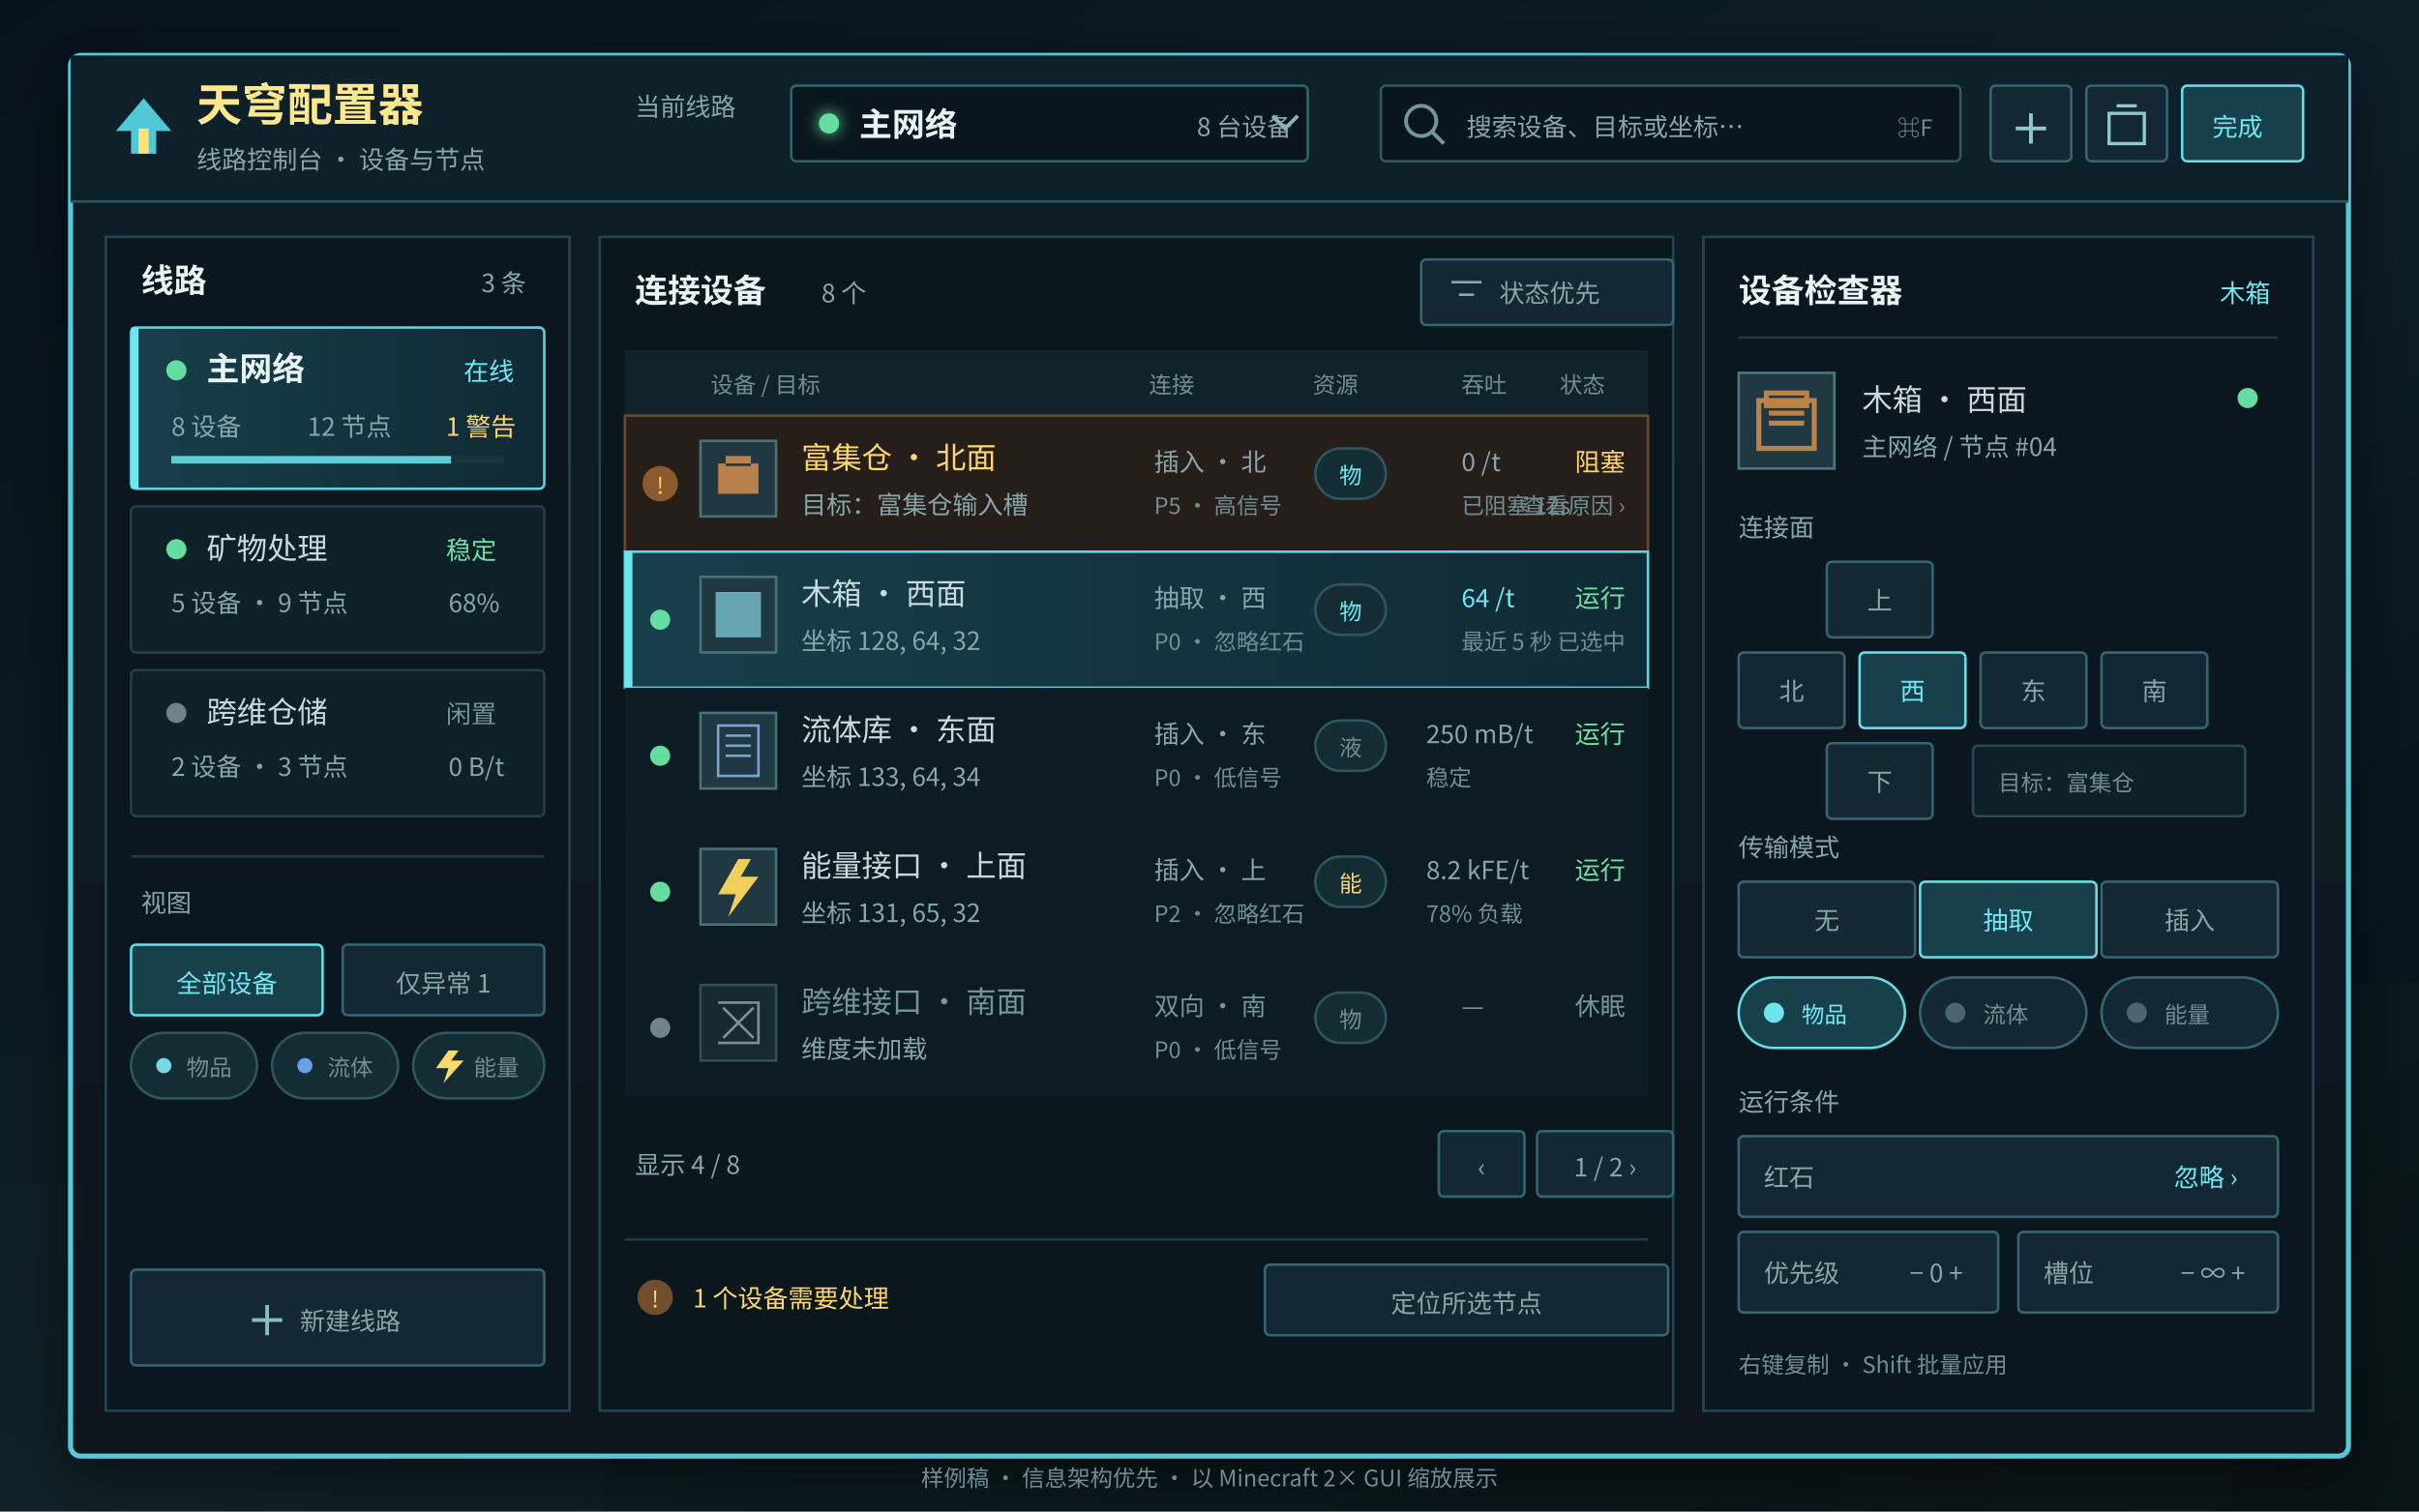
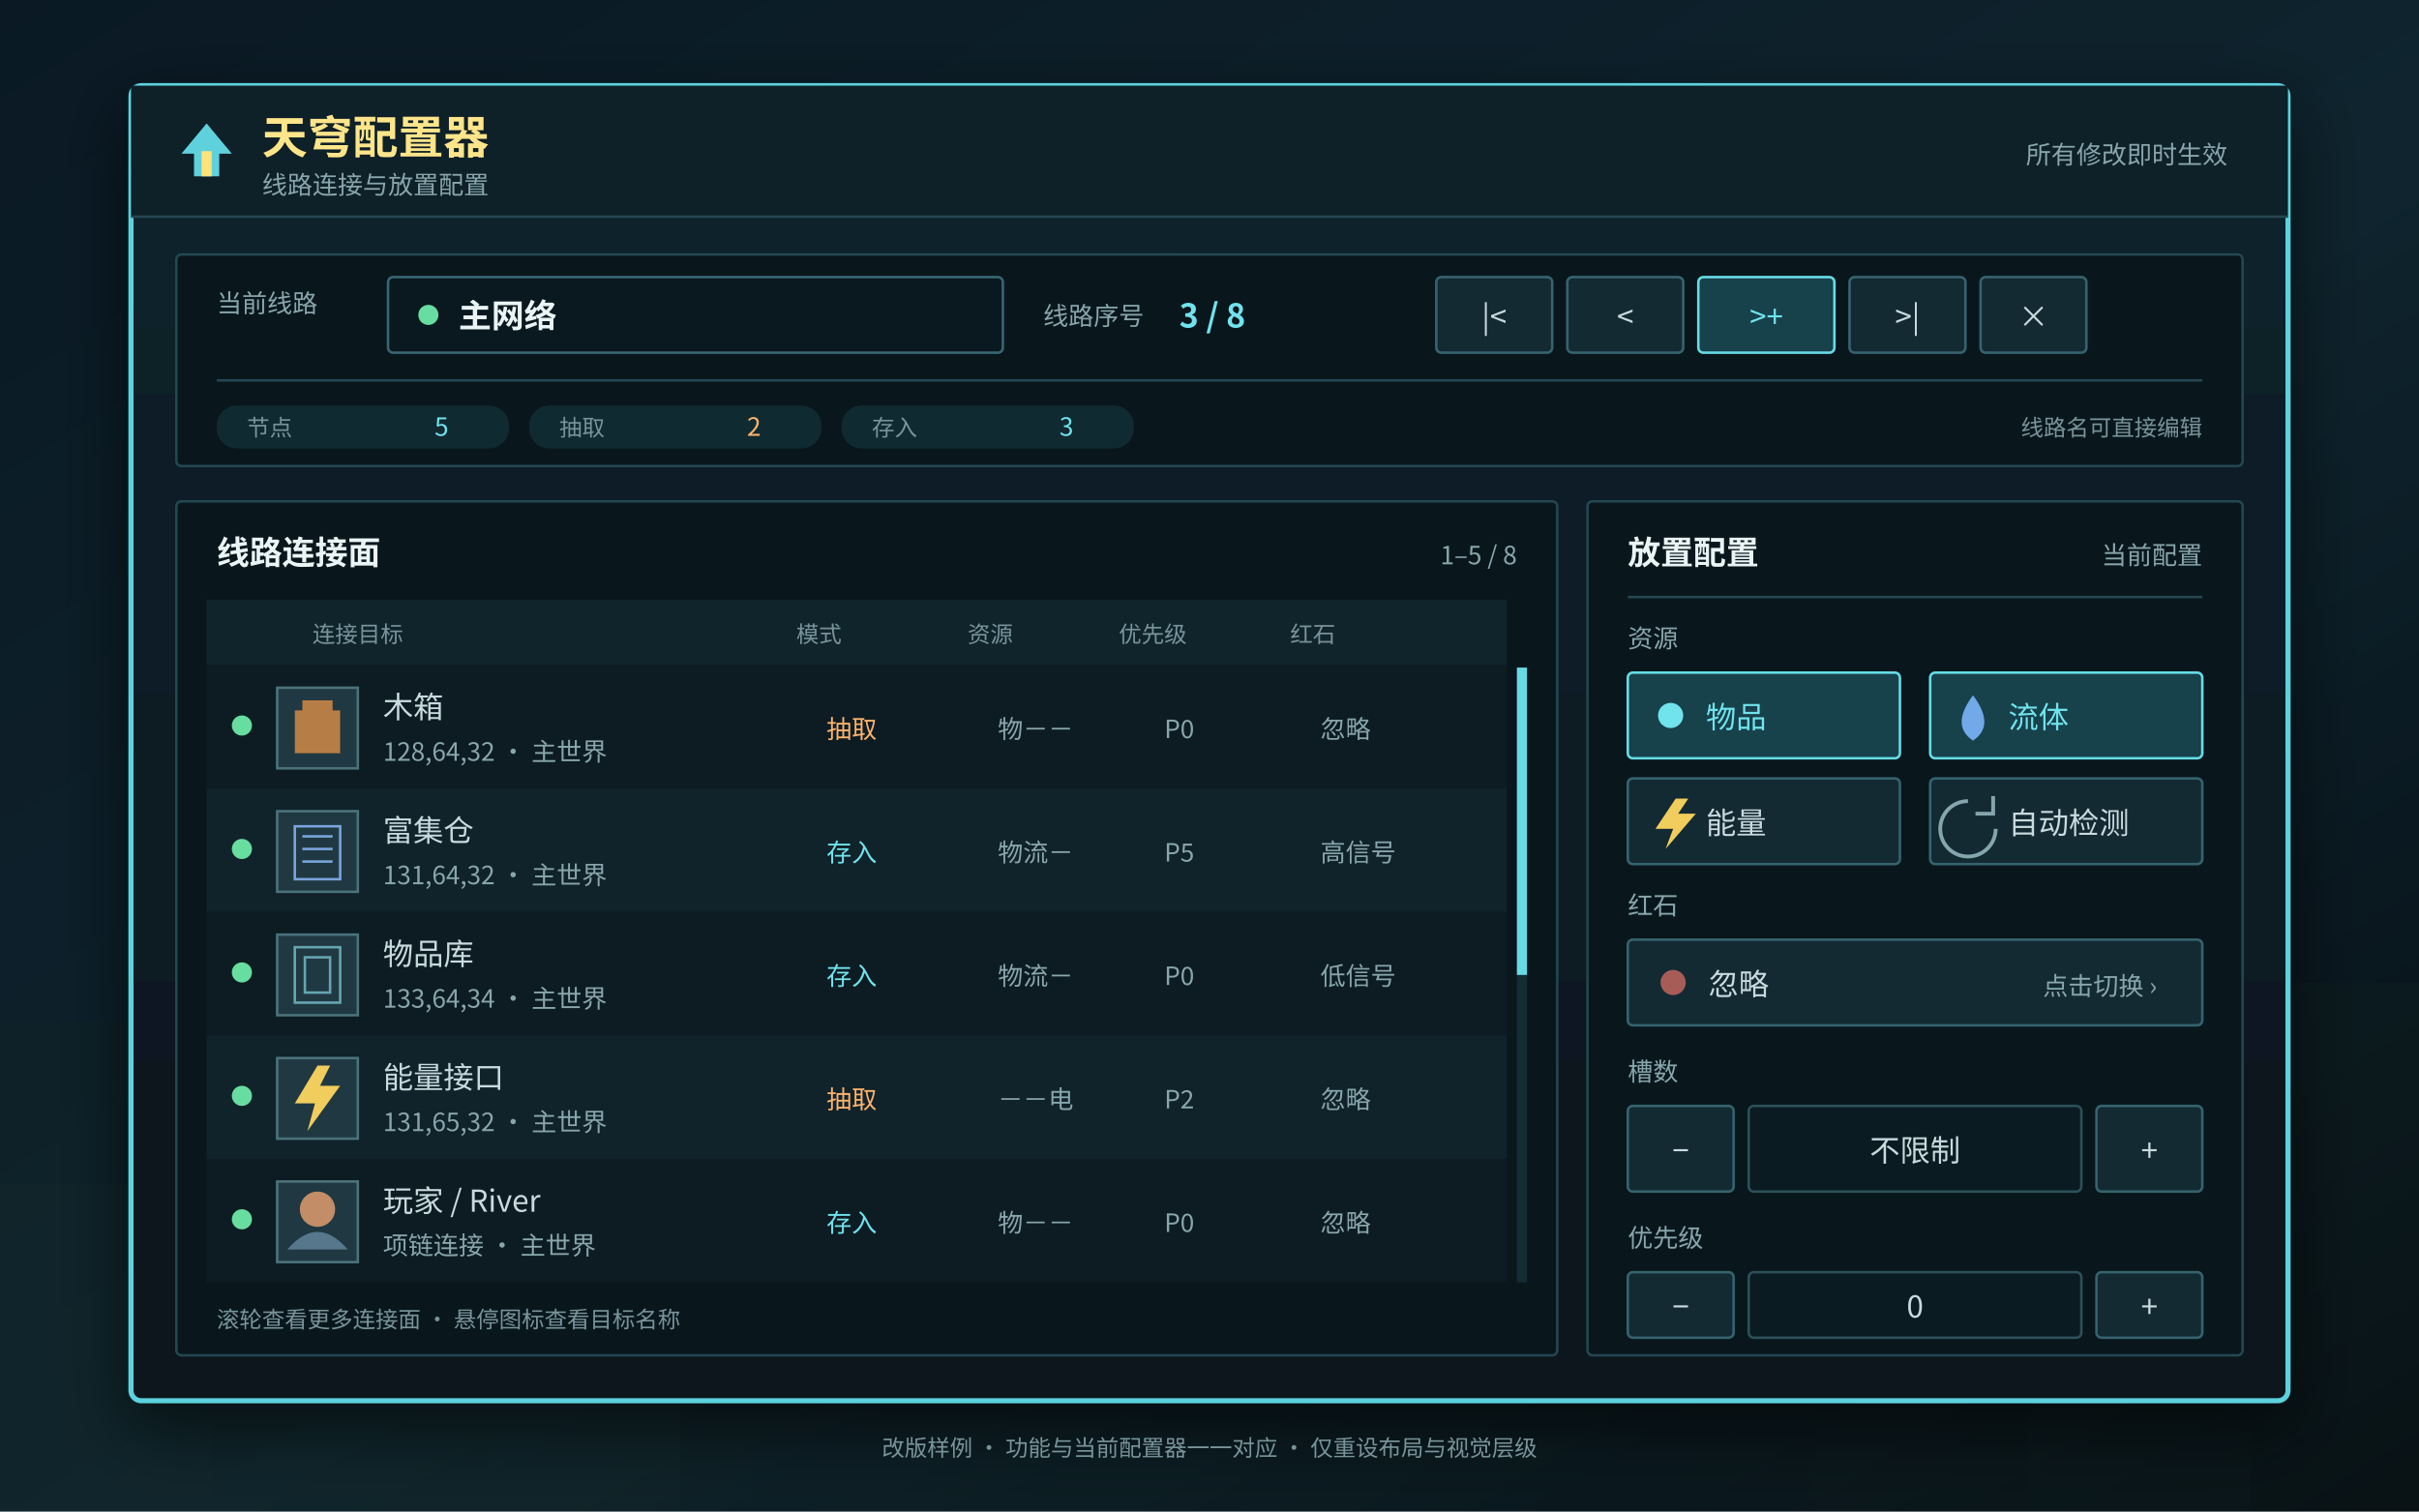
<svg xmlns="http://www.w3.org/2000/svg" width="960" height="600" viewBox="0 0 960 600">
  <defs>
-     <linearGradient id="sky" x1="0" y1="0" x2="1" y2="1">
-       <stop offset="0" stop-color="#0b1824" />
-       <stop offset="0.52" stop-color="#132b39" />
-       <stop offset="1" stop-color="#071018" />
+     <linearGradient id="world" x1="0" y1="0" x2="1" y2="1">
+       <stop offset="0" stop-color="#102635" />
+       <stop offset=".55" stop-color="#183947" />
+       <stop offset="1" stop-color="#071118" />
    </linearGradient>
    <linearGradient id="panel" x1="0" y1="0" x2="0" y2="1">
-       <stop offset="0" stop-color="#101f28" stop-opacity=".97" />
-       <stop offset="1" stop-color="#09151c" stop-opacity=".98" />
+       <stop offset="0" stop-color="#10222b" stop-opacity=".98" />
+       <stop offset="1" stop-color="#09161c" stop-opacity=".99" />
    </linearGradient>
-     <linearGradient id="selected" x1="0" y1="0" x2="1" y2="0">
-       <stop offset="0" stop-color="#173f4b" />
-       <stop offset="1" stop-color="#102a34" />
+     <linearGradient id="active" x1="0" y1="0" x2="1" y2="0">
+       <stop offset="0" stop-color="#17434d" />
+       <stop offset="1" stop-color="#102d36" />
    </linearGradient>
    <filter id="shadow" x="-20%" y="-20%" width="140%" height="140%">
-       <feDropShadow dx="0" dy="8" stdDeviation="12" flood-color="#000" flood-opacity=".55" />
-     </filter>
-     <filter id="glow" x="-100%" y="-100%" width="300%" height="300%">
-       <feGaussianBlur stdDeviation="3" result="b" />
-       <feMerge>
-         <feMergeNode in="b" />
-         <feMergeNode in="SourceGraphic" />
-       </feMerge>
+       <feDropShadow dx="0" dy="10" stdDeviation="14" flood-color="#000" flood-opacity=".62" />
    </filter>
    <style>
-       text { font-family: "Noto Sans CJK SC", "PingFang SC", "Microsoft YaHei", sans-serif; fill: #d7e5e9; }
-       .pixel { shape-rendering: crispEdges; }
-       .title { font-size: 18px; font-weight: 600; fill: #ffe78e; }
-       .h2 { font-size: 13px; font-weight: 600; fill: #e9f3f4; }
-       .body { font-size: 12px; fill: #c8dadd; }
-       .small { font-size: 10px; fill: #88a5aa; }
-       .tiny { font-size: 9px; fill: #718d93; }
-       .cyan { fill: #72e8f2; }
-       .gold { fill: #ffd66e; }
-       .green { fill: #71e0a4; }
-       .red { fill: #ff8c83; }
-       .muted { fill: #75939a; }
-       .panel-stroke { stroke: #28505a; stroke-width: 1; }
-       .fine { stroke: #203d45; stroke-width: 1; }
-       .button { fill: #132832; stroke: #356572; stroke-width: 1; }
-       .button-hi { fill: #18404b; stroke: #67dbe6; stroke-width: 1; }
-       .chip { fill: #142d35; stroke: #2d5660; stroke-width: 1; }
+       text { font-family: "Noto Sans CJK SC", "PingFang SC", "Microsoft YaHei", sans-serif; fill: #d8e7ea; }
+       .title { font-size: 18px; font-weight: 600; fill: #ffe58a; }
+       .heading { font-size: 13px; font-weight: 600; fill: #eaf4f5; }
+       .body { font-size: 12px; fill: #c9dade; }
+       .small { font-size: 10px; fill: #88a6ac; }
+       .tiny { font-size: 9px; fill: #78949a; }
+       .cyan { fill: #70e3ed; }
+       .gold { fill: #ffd46e; }
+       .orange { fill: #ffb46c; }
+       .muted { fill: #718b91; }
+       .button { fill: #132a33; stroke: #35636e; stroke-width: 1; }
+       .button-active { fill: #17414b; stroke: #67dce6; stroke-width: 1; }
+       .content { fill: #09171d; stroke: #234751; stroke-width: 1; }
+       .rule { stroke: #244650; stroke-width: 1; }
    </style>
  </defs>
-   <rect width="960" height="600" fill="url(#sky)" />
-   <g opacity=".22" class="pixel">
-     <rect x="0" y="420" width="960" height="180" fill="#173226" />
-     <rect x="0" y="470" width="240" height="130" fill="#254534" />
-     <rect x="120" y="380" width="90" height="220" fill="#254534" />
-     <rect x="730" y="390" width="230" height="210" fill="#1f3b2e" />
-     <rect x="790" y="330" width="96" height="270" fill="#294a38" />
-     <rect x="36" y="270" width="180" height="150" fill="#122731" />
-     <rect x="742" y="245" width="180" height="145" fill="#122731" />
-     <rect x="418" y="104" width="9" height="330" fill="#6fd9e5" />
-     <rect x="427" y="104" width="4" height="330" fill="#d8ffff" />
-   </g>
-   <rect width="960" height="600" fill="#02090d" opacity=".36" />
+   <rect width="960" height="600" fill="url(#world)" />
+   <g opacity=".2" shape-rendering="crispEdges">
+     <rect x="0" y="405" width="960" height="195" fill="#1b382c" />
+     <rect x="0" y="470" width="270" height="130" fill="#294b38" />
+     <rect x="84" y="360" width="110" height="240" fill="#254433" />
+     <rect x="720" y="390" width="240" height="210" fill="#21402f" />
+     <rect x="805" y="318" width="88" height="282" fill="#2a4a38" />
+     <rect x="455" y="90" width="7" height="370" fill="#6ce0eb" />
+     <rect x="462" y="90" width="3" height="370" fill="#d8ffff" />
+   </g>
+   <rect width="960" height="600" fill="#02080c" opacity=".42" />
  <g filter="url(#shadow)">
-     <rect x="28" y="22" width="904" height="556" rx="4" fill="url(#panel)" stroke="#55c9d7" stroke-width="2" />
-     <rect x="29" y="23" width="902" height="3" fill="#88ecf3" />
-   </g>
-   <rect x="28" y="22" width="904" height="58" fill="#0e2029" />
-   <line x1="28" y1="80" x2="932" y2="80" stroke="#2a5661" />
-   <g transform="translate(46 39)">
-     <path d="M0 13 L11 0 L22 13 L16 13 L16 22 L6 22 L6 13 Z" fill="#53c8d5" />
-     <rect x="9" y="12" width="4" height="10" fill="#ffe27a" />
-   </g>
-   <text x="78" y="48" class="title">天穹配置器</text>
-   <text x="78" y="67" class="small">线路控制台 · 设备与节点</text>
-   <g transform="translate(252 34)">
-     <text x="0" y="12" class="small">当前线路</text>
-     <rect x="62" y="0" width="205" height="30" rx="2" fill="#09161d" stroke="#35636d" />
-     <circle cx="77" cy="15" r="4" fill="#65dda0" filter="url(#glow)" />
-     <text x="89" y="20" class="h2">主网络</text>
-     <text x="223" y="20" class="small">8 台设备</text>
-     <path d="M253 12 l5 5 l5 -5" fill="none" stroke="#8eb0b6" stroke-width="1.5" />
-   </g>
-   <g transform="translate(548 34)">
-     <rect width="230" height="30" rx="2" fill="#09161d" stroke="#315761" />
-     <circle cx="16" cy="14" r="6" fill="none" stroke="#73969d" stroke-width="1.5" />
-     <line x1="20.5" y1="18.5" x2="25" y2="23" stroke="#73969d" stroke-width="1.5" />
-     <text x="34" y="20" class="small">搜索设备、目标或坐标…</text>
-     <text x="205" y="20" class="tiny">⌘F</text>
-   </g>
-   <g transform="translate(790 34)">
-     <rect width="32" height="30" rx="2" class="button" />
-     <path d="M10 17 h12 M16 11 v12" stroke="#8fc7ce" stroke-width="1.5" />
-     <rect x="38" width="32" height="30" rx="2" class="button" />
-     <path d="M47 11 h14 v12 h-14 z M50 8 h8" fill="none" stroke="#8fc7ce" stroke-width="1.3" />
-     <rect x="76" width="48" height="30" rx="2" class="button-hi" />
-     <text x="88" y="20" class="small cyan">完成</text>
-   </g>
-   <rect x="42" y="94" width="184" height="466" fill="#0b171e" stroke="#234650" />
-   <text x="56" y="116" class="h2">线路</text>
-   <text x="191" y="116" class="small">3 条</text>
-   <g transform="translate(52 130)">
-     <rect width="164" height="64" rx="2" fill="url(#selected)" stroke="#5ad6e2" />
-     <rect width="3" height="64" fill="#70e6ef" />
-     <circle cx="18" cy="17" r="4" fill="#65dda0" />
-     <text x="30" y="21" class="h2">主网络</text>
-     <text x="132" y="21" class="small cyan">在线</text>
-     <text x="16" y="43" class="small">8 设备</text>
-     <text x="70" y="43" class="small">12 节点</text>
-     <text x="125" y="43" class="small gold">1 警告</text>
-     <rect x="16" y="51" width="132" height="3" fill="#19343d" />
-     <rect x="16" y="51" width="111" height="3" fill="#5bcfd8" />
-   </g>
-   <g transform="translate(52 201)">
-     <rect width="164" height="58" rx="2" fill="#0e2028" stroke="#233f47" />
-     <circle cx="18" cy="17" r="4" fill="#65dda0" />
-     <text x="30" y="21" class="body">矿物处理</text>
-     <text x="125" y="21" class="small green">稳定</text>
-     <text x="16" y="42" class="small">5 设备 · 9 节点</text>
-     <text x="126" y="42" class="small">68%</text>
-   </g>
-   <g transform="translate(52 266)">
-     <rect width="164" height="58" rx="2" fill="#0e2028" stroke="#233f47" />
-     <circle cx="18" cy="17" r="4" fill="#6f8489" />
-     <text x="30" y="21" class="body">跨维仓储</text>
-     <text x="125" y="21" class="small muted">闲置</text>
-     <text x="16" y="42" class="small">2 设备 · 3 节点</text>
-     <text x="126" y="42" class="small">0 B/t</text>
-   </g>
-   <line x1="52" y1="340" x2="216" y2="340" class="fine" />
-   <text x="56" y="362" class="small">视图</text>
-   <g transform="translate(52 375)">
-     <rect width="76" height="28" rx="2" class="button-hi" />
-     <text x="38" y="19" text-anchor="middle" class="small cyan">全部设备</text>
-     <rect x="84" width="80" height="28" rx="2" class="button" />
-     <text x="124" y="19" text-anchor="middle" class="small">仅异常 1</text>
-   </g>
-   <g transform="translate(52 410)">
-     <rect width="50" height="26" rx="13" class="chip" />
-     <circle cx="13" cy="13" r="3" fill="#76d9e3" />
-     <text x="22" y="17" class="tiny">物品</text>
-     <rect x="56" width="50" height="26" rx="13" class="chip" />
-     <circle cx="69" cy="13" r="3" fill="#699fe6" />
-     <text x="78" y="17" class="tiny">流体</text>
-     <rect x="112" width="52" height="26" rx="13" class="chip" />
-     <path d="M126 7 l-5 7 h5 l-2 6 l8-9 h-5 l3-4z" fill="#ffd96a" />
-     <text x="136" y="17" class="tiny">能量</text>
-   </g>
-   <g transform="translate(52 504)">
-     <rect width="164" height="38" rx="2" class="button" />
-     <path d="M48 20 h12 M54 14 v12" stroke="#87bcc3" stroke-width="1.5" />
-     <text x="67" y="24" class="small">新建线路</text>
-   </g>
-   <rect x="238" y="94" width="426" height="466" fill="#0a171d" stroke="#234650" />
-   <g transform="translate(252 108)">
-     <text x="0" y="12" class="h2">连接设备</text>
-     <text x="74" y="12" class="small">8 个</text>
-     <rect x="312" y="-5" width="100" height="26" rx="2" class="button" />
-     <path d="M324 4 h12 M327 9 h6 M330 14 h0" stroke="#87aab0" />
-     <text x="343" y="12" class="small">状态优先</text>
-   </g>
-   <g transform="translate(248 139)">
-     <rect width="406" height="26" fill="#10232b" />
-     <text x="34" y="17" class="tiny">设备 / 目标</text>
-     <text x="208" y="17" class="tiny">连接</text>
-     <text x="273" y="17" class="tiny">资源</text>
-     <text x="332" y="17" class="tiny">吞吐</text>
-     <text x="389" y="17" text-anchor="end" class="tiny">状态</text>
-   </g>
-   <g transform="translate(248 165)">
-     <rect width="406" height="54" fill="#261e19" stroke="#694b32" />
-     <circle cx="14" cy="27" r="7" fill="#8d5a2f" />
-     <text x="14" y="31" text-anchor="middle" class="tiny gold">!</text>
-     <rect x="30" y="10" width="30" height="30" fill="#203841" stroke="#49717a" />
-     <path d="M37 31 h16 v-12 h-16 z M40 16 h10 v4 h-10z" fill="#b9814b" />
-     <text x="70" y="21" class="body gold">富集仓 · 北面</text>
-     <text x="70" y="39" class="small">目标：富集仓输入槽</text>
-     <text x="210" y="22" class="small">插入 · 北</text>
-     <text x="210" y="39" class="tiny">P5 · 高信号</text>
-     <rect x="274" y="13" width="28" height="20" rx="10" class="chip" />
-     <text x="288" y="27" text-anchor="middle" class="tiny cyan">物</text>
-     <text x="332" y="22" class="small">0 /t</text>
-     <text x="332" y="39" class="tiny">已阻塞 12s</text>
-     <text x="397" y="22" text-anchor="end" class="small gold">阻塞</text>
-     <text x="397" y="39" text-anchor="end" class="tiny">查看原因 ›</text>
-   </g>
-   <g transform="translate(248 219)">
-     <rect width="406" height="54" fill="url(#selected)" stroke="#5ed6e2" />
-     <rect width="3" height="54" fill="#69e5ee" />
-     <circle cx="14" cy="27" r="4" fill="#65dda0" />
-     <rect x="30" y="10" width="30" height="30" fill="#203841" stroke="#49717a" />
-     <path d="M36 16 h18 v18 h-18z M39 19 h12 v4 h-12z M39 26 h4 v5 h-4z M47 26 h4 v5 h-4z" fill="#65a6b2" />
-     <text x="70" y="21" class="body">木箱 · 西面</text>
-     <text x="70" y="39" class="small">坐标 128, 64, 32</text>
-     <text x="210" y="22" class="small">抽取 · 西</text>
-     <text x="210" y="39" class="tiny">P0 · 忽略红石</text>
-     <rect x="274" y="13" width="28" height="20" rx="10" class="chip" />
-     <text x="288" y="27" text-anchor="middle" class="tiny cyan">物</text>
-     <text x="332" y="22" class="small cyan">64 /t</text>
-     <text x="332" y="39" class="tiny">最近 5 秒</text>
-     <text x="397" y="22" text-anchor="end" class="small green">运行</text>
-     <text x="397" y="39" text-anchor="end" class="tiny">已选中</text>
-   </g>
-   <g transform="translate(248 273)">
-     <rect width="406" height="54" fill="#0d1c23" />
-     <circle cx="14" cy="27" r="4" fill="#65dda0" />
-     <rect x="30" y="10" width="30" height="30" fill="#203841" stroke="#49717a" />
-     <path d="M37 15 h16 v20 h-16z M40 19 h10 M40 23 h10 M40 27 h10" stroke="#7ca3d5" fill="none" />
-     <text x="70" y="21" class="body">流体库 · 东面</text>
-     <text x="70" y="39" class="small">坐标 133, 64, 34</text>
-     <text x="210" y="22" class="small">插入 · 东</text>
-     <text x="210" y="39" class="tiny">P0 · 低信号</text>
-     <rect x="274" y="13" width="28" height="20" rx="10" class="chip" />
-     <text x="288" y="27" text-anchor="middle" class="tiny" fill="#83b6ff">液</text>
-     <text x="318" y="22" class="small">250 mB/t</text>
-     <text x="318" y="39" class="tiny">稳定</text>
-     <text x="397" y="22" text-anchor="end" class="small green">运行</text>
-   </g>
-   <g transform="translate(248 327)">
-     <rect width="406" height="54" fill="#0d1c23" />
-     <circle cx="14" cy="27" r="4" fill="#65dda0" />
-     <rect x="30" y="10" width="30" height="30" fill="#203841" stroke="#49717a" />
-     <path d="M45 14 l-8 14 h7 l-3 9 l12-16 h-7 l4-7z" fill="#f0cf5d" />
-     <text x="70" y="21" class="body">能量接口 · 上面</text>
-     <text x="70" y="39" class="small">坐标 131, 65, 32</text>
-     <text x="210" y="22" class="small">插入 · 上</text>
-     <text x="210" y="39" class="tiny">P2 · 忽略红石</text>
-     <rect x="274" y="13" width="28" height="20" rx="10" class="chip" />
-     <text x="288" y="27" text-anchor="middle" class="tiny gold">能</text>
-     <text x="318" y="22" class="small">8.2 kFE/t</text>
-     <text x="318" y="39" class="tiny">78% 负载</text>
-     <text x="397" y="22" text-anchor="end" class="small green">运行</text>
-   </g>
-   <g transform="translate(248 381)">
-     <rect width="406" height="54" fill="#0d1c23" />
-     <circle cx="14" cy="27" r="4" fill="#6f8489" />
-     <rect x="30" y="10" width="30" height="30" fill="#182a31" stroke="#344e55" />
-     <path d="M37 17 h16 v16 h-16 M39 19 l12 12 M51 19 l-12 12" stroke="#7d9296" fill="none" />
-     <text x="70" y="21" class="body muted">跨维接口 · 南面</text>
-     <text x="70" y="39" class="small">维度未加载</text>
-     <text x="210" y="22" class="small muted">双向 · 南</text>
-     <text x="210" y="39" class="tiny">P0 · 低信号</text>
-     <rect x="274" y="13" width="28" height="20" rx="10" class="chip" />
-     <text x="288" y="27" text-anchor="middle" class="tiny">物</text>
-     <text x="332" y="22" class="small muted">—</text>
-     <text x="397" y="22" text-anchor="end" class="small muted">休眠</text>
-   </g>
-   <g transform="translate(252 454)">
-     <text x="0" y="12" class="small">显示 4 / 8</text>
-     <rect x="319" y="-5" width="34" height="26" rx="2" class="button" />
-     <text x="336" y="13" text-anchor="middle" class="small">‹</text>
-     <rect x="358" y="-5" width="54" height="26" rx="2" class="button" />
-     <text x="385" y="13" text-anchor="middle" class="small">1 / 2 ›</text>
-   </g>
-   <line x1="248" y1="492" x2="654" y2="492" class="fine" />
-   <g transform="translate(252 507)">
-     <circle cx="8" cy="8" r="7" fill="#6f4d2d" />
-     <text x="8" y="12" text-anchor="middle" class="tiny gold">!</text>
-     <text x="23" y="12" class="small gold">1 个设备需要处理</text>
-     <rect x="250" y="-5" width="160" height="28" rx="2" class="button" />
-     <text x="330" y="14" text-anchor="middle" class="small">定位所选节点</text>
-   </g>
-   <rect x="676" y="94" width="242" height="466" fill="#0b171e" stroke="#234650" />
-   <g transform="translate(690 108)">
-     <text x="0" y="12" class="h2">设备检查器</text>
-     <text x="211" y="12" text-anchor="end" class="small cyan">木箱</text>
-   </g>
-   <line x1="690" y1="134" x2="904" y2="134" class="fine" />
-   <g transform="translate(690 148)">
-     <rect width="38" height="38" fill="#203841" stroke="#4f7680" />
-     <path d="M8 11 h22 v19 h-22z M11 8 h16 v5 h-16z M12 16 h14 M12 20 h14" fill="none" stroke="#bc8248" stroke-width="2" />
-     <text x="49" y="15" class="body">木箱 · 西面</text>
-     <text x="49" y="33" class="small">主网络 / 节点 #04</text>
-     <circle cx="202" cy="10" r="4" fill="#65dda0" />
-   </g>
-   <g transform="translate(690 203)">
-     <text x="0" y="10" class="small">连接面</text>
-     <g transform="translate(0 20)">
-       <rect x="35" y="0" width="42" height="30" rx="2" class="button" />
-       <text x="56" y="19" text-anchor="middle" class="small">上</text>
-       <rect x="0" y="36" width="42" height="30" rx="2" class="button" />
-       <text x="21" y="55" text-anchor="middle" class="small">北</text>
-       <rect x="48" y="36" width="42" height="30" rx="2" class="button-hi" />
-       <text x="69" y="55" text-anchor="middle" class="small cyan">西</text>
-       <rect x="96" y="36" width="42" height="30" rx="2" class="button" />
-       <text x="117" y="55" text-anchor="middle" class="small">东</text>
-       <rect x="144" y="36" width="42" height="30" rx="2" class="button" />
-       <text x="165" y="55" text-anchor="middle" class="small">南</text>
-       <rect x="35" y="72" width="42" height="30" rx="2" class="button" />
-       <text x="56" y="91" text-anchor="middle" class="small">下</text>
-       <rect x="93" y="73" width="108" height="28" rx="2" fill="#0e2028" stroke="#284a53" />
-       <text x="103" y="91" class="tiny">目标：富集仓</text>
-     </g>
-   </g>
-   <g transform="translate(690 330)">
-     <text x="0" y="10" class="small">传输模式</text>
-     <rect x="0" y="20" width="70" height="30" rx="2" class="button" />
-     <text x="35" y="39" text-anchor="middle" class="small">无</text>
-     <rect x="72" y="20" width="70" height="30" rx="2" class="button-hi" />
-     <text x="107" y="39" text-anchor="middle" class="small cyan">抽取</text>
-     <rect x="144" y="20" width="70" height="30" rx="2" class="button" />
-     <text x="179" y="39" text-anchor="middle" class="small">插入</text>
-     <rect x="0" y="58" width="66" height="28" rx="14" class="button-hi" />
-     <circle cx="14" cy="72" r="4" fill="#70e4ee" />
-     <text x="25" y="76" class="tiny cyan">物品</text>
-     <rect x="72" y="58" width="66" height="28" rx="14" class="button" />
-     <circle cx="86" cy="72" r="4" fill="#4b6670" />
-     <text x="97" y="76" class="tiny">流体</text>
-     <rect x="144" y="58" width="70" height="28" rx="14" class="button" />
-     <circle cx="158" cy="72" r="4" fill="#4b6670" />
-     <text x="169" y="76" class="tiny">能量</text>
-   </g>
-   <g transform="translate(690 431)">
-     <text x="0" y="10" class="small">运行条件</text>
-     <rect x="0" y="20" width="214" height="32" rx="2" class="button" />
-     <text x="10" y="40" class="small">红石</text>
-     <text x="198" y="40" text-anchor="end" class="small cyan">忽略 ›</text>
-     <rect x="0" y="58" width="103" height="32" rx="2" class="button" />
-     <text x="10" y="78" class="small">优先级</text>
-     <text x="89" y="78" text-anchor="end" class="small">−  0  +</text>
-     <rect x="111" y="58" width="103" height="32" rx="2" class="button" />
-     <text x="121" y="78" class="small">槽位</text>
-     <text x="201" y="78" text-anchor="end" class="small">−  ∞  +</text>
-   </g>
-   <g transform="translate(690 535)">
-     <rect width="102" height="0" fill="none" />
-     <text x="0" y="10" class="tiny">右键复制 · Shift 批量应用</text>
-   </g>
-   <text x="480" y="590" text-anchor="middle" class="tiny">样例稿 · 信息架构优先 · 以 Minecraft 2× GUI 缩放展示</text>
+     <rect x="52" y="34" width="856" height="522" rx="4" fill="url(#panel)" stroke="#5bd2de" stroke-width="2" />
+     <rect x="53" y="35" width="854" height="3" fill="#8ceaf1" />
+   </g>
+   <rect x="52" y="34" width="856" height="52" fill="#0e2028" />
+   <line x1="52" y1="86" x2="908" y2="86" class="rule" />
+   <g transform="translate(72 49)">
+     <path d="M0 12 L10 0 L20 12 L15 12 L15 21 L5 21 L5 12 Z" fill="#5ed1dd" />
+     <rect x="8" y="11" width="4" height="10" fill="#ffe278" />
+   </g>
+   <text x="104" y="61" class="title">天穹配置器</text>
+   <text x="104" y="77" class="small">线路连接与放置配置</text>
+   <text x="884" y="65" text-anchor="end" class="small">所有修改即时生效</text>
+   <g transform="translate(70 101)">
+     <rect width="820" height="84" rx="2" class="content" />
+     <text x="16" y="23" class="small">当前线路</text>
+     <rect x="84" y="9" width="244" height="30" rx="2" fill="#0a181f" stroke="#386671" />
+     <circle cx="100" cy="24" r="4" fill="#68dda1" />
+     <text x="112" y="29" class="heading">主网络</text>
+     <text x="344" y="28" class="small">线路序号</text>
+     <text x="398" y="29" class="heading cyan">3 / 8</text>
+     <g transform="translate(500 9)">
+       <rect width="46" height="30" rx="2" class="button" />
+       <text x="23" y="20" text-anchor="middle" class="body">|&lt;</text>
+       <rect x="52" width="46" height="30" rx="2" class="button" />
+       <text x="75" y="20" text-anchor="middle" class="body">&lt;</text>
+       <rect x="104" width="54" height="30" rx="2" class="button-active" />
+       <text x="131" y="20" text-anchor="middle" class="body cyan">&gt;+</text>
+       <rect x="164" width="46" height="30" rx="2" class="button" />
+       <text x="187" y="20" text-anchor="middle" class="body">&gt;|</text>
+       <rect x="216" width="42" height="30" rx="2" class="button" />
+       <text x="237" y="20" text-anchor="middle" class="body">×</text>
+     </g>
+     <line x1="16" y1="50" x2="804" y2="50" class="rule" />
+     <g transform="translate(16 60)">
+       <rect width="116" height="17" rx="8" fill="#102a32" />
+       <text x="12" y="12" class="tiny">节点</text>
+       <text x="92" y="12" text-anchor="end" class="small cyan">5</text>
+       <rect x="124" width="116" height="17" rx="8" fill="#102a32" />
+       <text x="136" y="12" class="tiny">抽取</text>
+       <text x="216" y="12" text-anchor="end" class="small orange">2</text>
+       <rect x="248" width="116" height="17" rx="8" fill="#102a32" />
+       <text x="260" y="12" class="tiny">存入</text>
+       <text x="340" y="12" text-anchor="end" class="small cyan">3</text>
+       <text x="788" y="12" text-anchor="end" class="tiny">线路名可直接编辑</text>
+     </g>
+   </g>
+   <g transform="translate(70 199)">
+     <rect width="548" height="339" rx="2" class="content" />
+     <text x="16" y="25" class="heading">线路连接面</text>
+     <text x="532" y="25" text-anchor="end" class="small">1–5 / 8</text>
+     <rect x="12" y="39" width="516" height="26" fill="#10242c" />
+     <text x="54" y="56" class="tiny">连接目标</text>
+     <text x="246" y="56" class="tiny">模式</text>
+     <text x="314" y="56" class="tiny">资源</text>
+     <text x="374" y="56" class="tiny">优先级</text>
+     <text x="442" y="56" class="tiny">红石</text>
+     <g transform="translate(12 65)">
+       <rect width="516" height="49" fill="#0d1c23" />
+       <circle cx="14" cy="24" r="4" fill="#67dda0" />
+       <rect x="28" y="9" width="32" height="32" fill="#203841" stroke="#4a727b" />
+       <path d="M35 18 h18 v17 h-18z M38 14 h12 v6 h-12z" fill="#b77d47" />
+       <text x="70" y="21" class="body">木箱</text>
+       <text x="70" y="38" class="small">128,64,32 · 主世界</text>
+       <text x="246" y="29" class="small orange">抽取</text>
+       <text x="314" y="29" class="small">物－－</text>
+       <text x="386" y="29" text-anchor="middle" class="small">P0</text>
+       <text x="442" y="29" class="small">忽略</text>
+     </g>
+     <g transform="translate(12 114)">
+       <rect width="516" height="49" fill="#10222a" />
+       <circle cx="14" cy="24" r="4" fill="#67dda0" />
+       <rect x="28" y="9" width="32" height="32" fill="#203841" stroke="#4a727b" />
+       <path d="M35 15 h18 v21 h-18z M38 19 h12 M38 24 h12 M38 29 h12" stroke="#79a4dd" fill="none" />
+       <text x="70" y="21" class="body">富集仓</text>
+       <text x="70" y="38" class="small">131,64,32 · 主世界</text>
+       <text x="246" y="29" class="small cyan">存入</text>
+       <text x="314" y="29" class="small">物流－</text>
+       <text x="386" y="29" text-anchor="middle" class="small">P5</text>
+       <text x="442" y="29" class="small">高信号</text>
+     </g>
+     <g transform="translate(12 163)">
+       <rect width="516" height="49" fill="#0d1c23" />
+       <circle cx="14" cy="24" r="4" fill="#67dda0" />
+       <rect x="28" y="9" width="32" height="32" fill="#203841" stroke="#4a727b" />
+       <path d="M35 14 h18 v22 h-18z M39 18 h10 v14 h-10z" stroke="#65a5b1" fill="none" />
+       <text x="70" y="21" class="body">物品库</text>
+       <text x="70" y="38" class="small">133,64,34 · 主世界</text>
+       <text x="246" y="29" class="small cyan">存入</text>
+       <text x="314" y="29" class="small">物流－</text>
+       <text x="386" y="29" text-anchor="middle" class="small">P0</text>
+       <text x="442" y="29" class="small">低信号</text>
+     </g>
+     <g transform="translate(12 212)">
+       <rect width="516" height="49" fill="#10222a" />
+       <circle cx="14" cy="24" r="4" fill="#67dda0" />
+       <rect x="28" y="9" width="32" height="32" fill="#203841" stroke="#4a727b" />
+       <path d="M44 12 l-9 15 h8 l-3 11 l13-18 h-8 l4-8z" fill="#f0cd5c" />
+       <text x="70" y="21" class="body">能量接口</text>
+       <text x="70" y="38" class="small">131,65,32 · 主世界</text>
+       <text x="246" y="29" class="small orange">抽取</text>
+       <text x="314" y="29" class="small">－－电</text>
+       <text x="386" y="29" text-anchor="middle" class="small">P2</text>
+       <text x="442" y="29" class="small">忽略</text>
+     </g>
+     <g transform="translate(12 261)">
+       <rect width="516" height="49" fill="#0d1c23" />
+       <circle cx="14" cy="24" r="4" fill="#67dda0" />
+       <rect x="28" y="9" width="32" height="32" fill="#203841" stroke="#4a727b" />
+       <circle cx="44" cy="20" r="7" fill="#c28d67" />
+       <path d="M32 36 q12-14 24 0" fill="#56778c" />
+       <text x="70" y="21" class="body">玩家 / River</text>
+       <text x="70" y="38" class="small">项链连接 · 主世界</text>
+       <text x="246" y="29" class="small cyan">存入</text>
+       <text x="314" y="29" class="small">物－－</text>
+       <text x="386" y="29" text-anchor="middle" class="small">P0</text>
+       <text x="442" y="29" class="small">忽略</text>
+     </g>
+     <rect x="532" y="66" width="4" height="244" fill="#132c34" />
+     <rect x="532" y="66" width="4" height="122" fill="#67dbe5" />
+     <text x="16" y="328" class="tiny">滚轮查看更多连接面 · 悬停图标查看目标名称</text>
+   </g>
+   <g transform="translate(630 199)">
+     <rect width="260" height="339" rx="2" class="content" />
+     <text x="16" y="25" class="heading">放置配置</text>
+     <text x="244" y="25" text-anchor="end" class="small">当前配置</text>
+     <line x1="16" y1="38" x2="244" y2="38" class="rule" />
+     <text x="16" y="58" class="small">资源</text>
+     <g transform="translate(16 68)">
+       <rect width="108" height="34" rx="2" class="button-active" />
+       <circle cx="17" cy="17" r="5" fill="#70e3ed" />
+       <text x="31" y="22" class="body cyan">物品</text>
+       <rect x="120" width="108" height="34" rx="2" class="button-active" />
+       <path d="M137 9 q-9 12 0 18 q9-6 0-18z" fill="#71a9e9" />
+       <text x="151" y="22" class="body cyan">流体</text>
+       <rect y="42" width="108" height="34" rx="2" class="button" />
+       <path d="M19 50 l-8 12 h7 l-3 8 l12-14 h-7 l4-6z" fill="#f0cd5c" />
+       <text x="31" y="64" class="body">能量</text>
+       <rect x="120" y="42" width="108" height="34" rx="2" class="button" />
+       <path d="M135 51 a11 11 0 1 0 11 11" fill="none" stroke="#85a6ac" stroke-width="1.5" />
+       <path d="M145 49 v7 h-7" fill="none" stroke="#85a6ac" stroke-width="1.5" />
+       <text x="151" y="64" class="body">自动检测</text>
+     </g>
+     <text x="16" y="164" class="small">红石</text>
+     <rect x="16" y="174" width="228" height="34" rx="2" class="button" />
+     <circle cx="34" cy="191" r="5" fill="#a85c58" />
+     <text x="48" y="196" class="body">忽略</text>
+     <text x="226" y="196" text-anchor="end" class="small">点击切换 ›</text>
+     <text x="16" y="230" class="small">槽数</text>
+     <g transform="translate(16 240)">
+       <rect width="42" height="34" rx="2" class="button" />
+       <text x="21" y="22" text-anchor="middle" class="body">−</text>
+       <rect x="48" width="132" height="34" rx="2" fill="#0b1b22" stroke="#2c5059" />
+       <text x="114" y="22" text-anchor="middle" class="body">不限制</text>
+       <rect x="186" width="42" height="34" rx="2" class="button" />
+       <text x="207" y="22" text-anchor="middle" class="body">+</text>
+     </g>
+     <text x="16" y="296" class="small">优先级</text>
+     <g transform="translate(16 306)">
+       <rect width="42" height="26" rx="2" class="button" />
+       <text x="21" y="18" text-anchor="middle" class="body">−</text>
+       <rect x="48" width="132" height="26" rx="2" fill="#0b1b22" stroke="#2c5059" />
+       <text x="114" y="18" text-anchor="middle" class="body">0</text>
+       <rect x="186" width="42" height="26" rx="2" class="button" />
+       <text x="207" y="18" text-anchor="middle" class="body">+</text>
+     </g>
+   </g>
+   <text x="480" y="578" text-anchor="middle" class="tiny">改版样例 · 功能与当前配置器一一对应 · 仅重设布局与视觉层级</text>
</svg>
